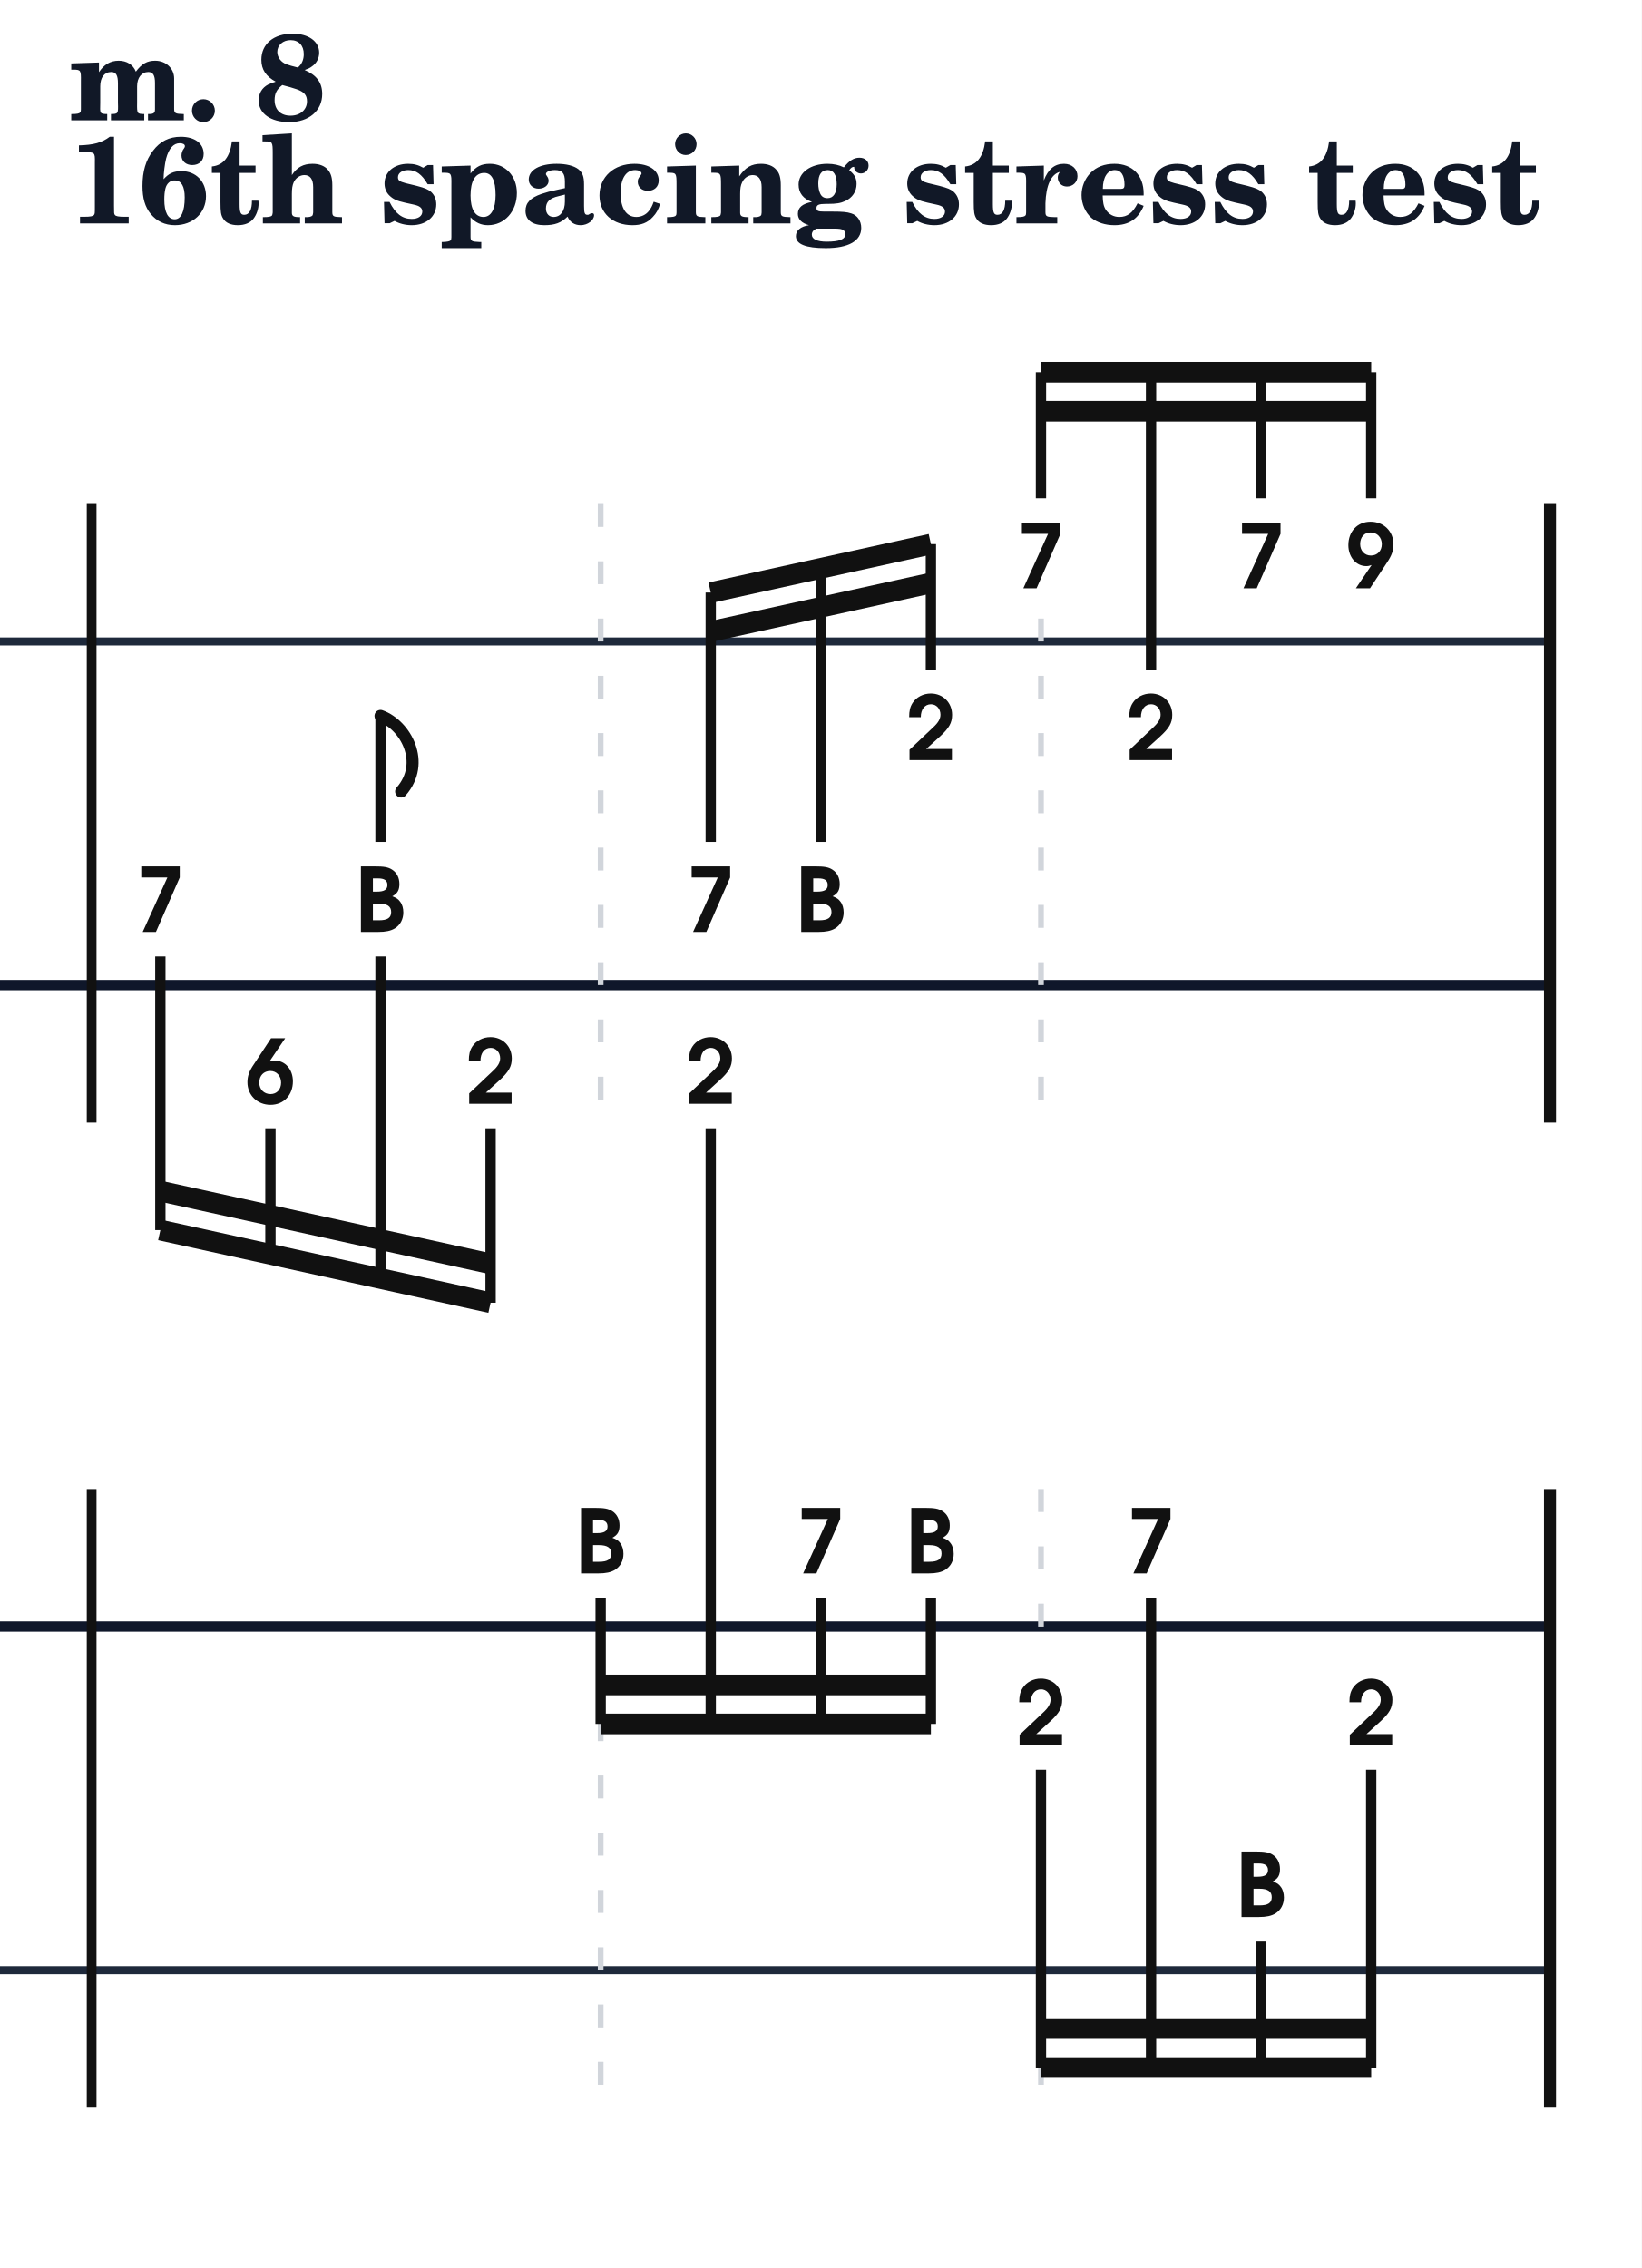
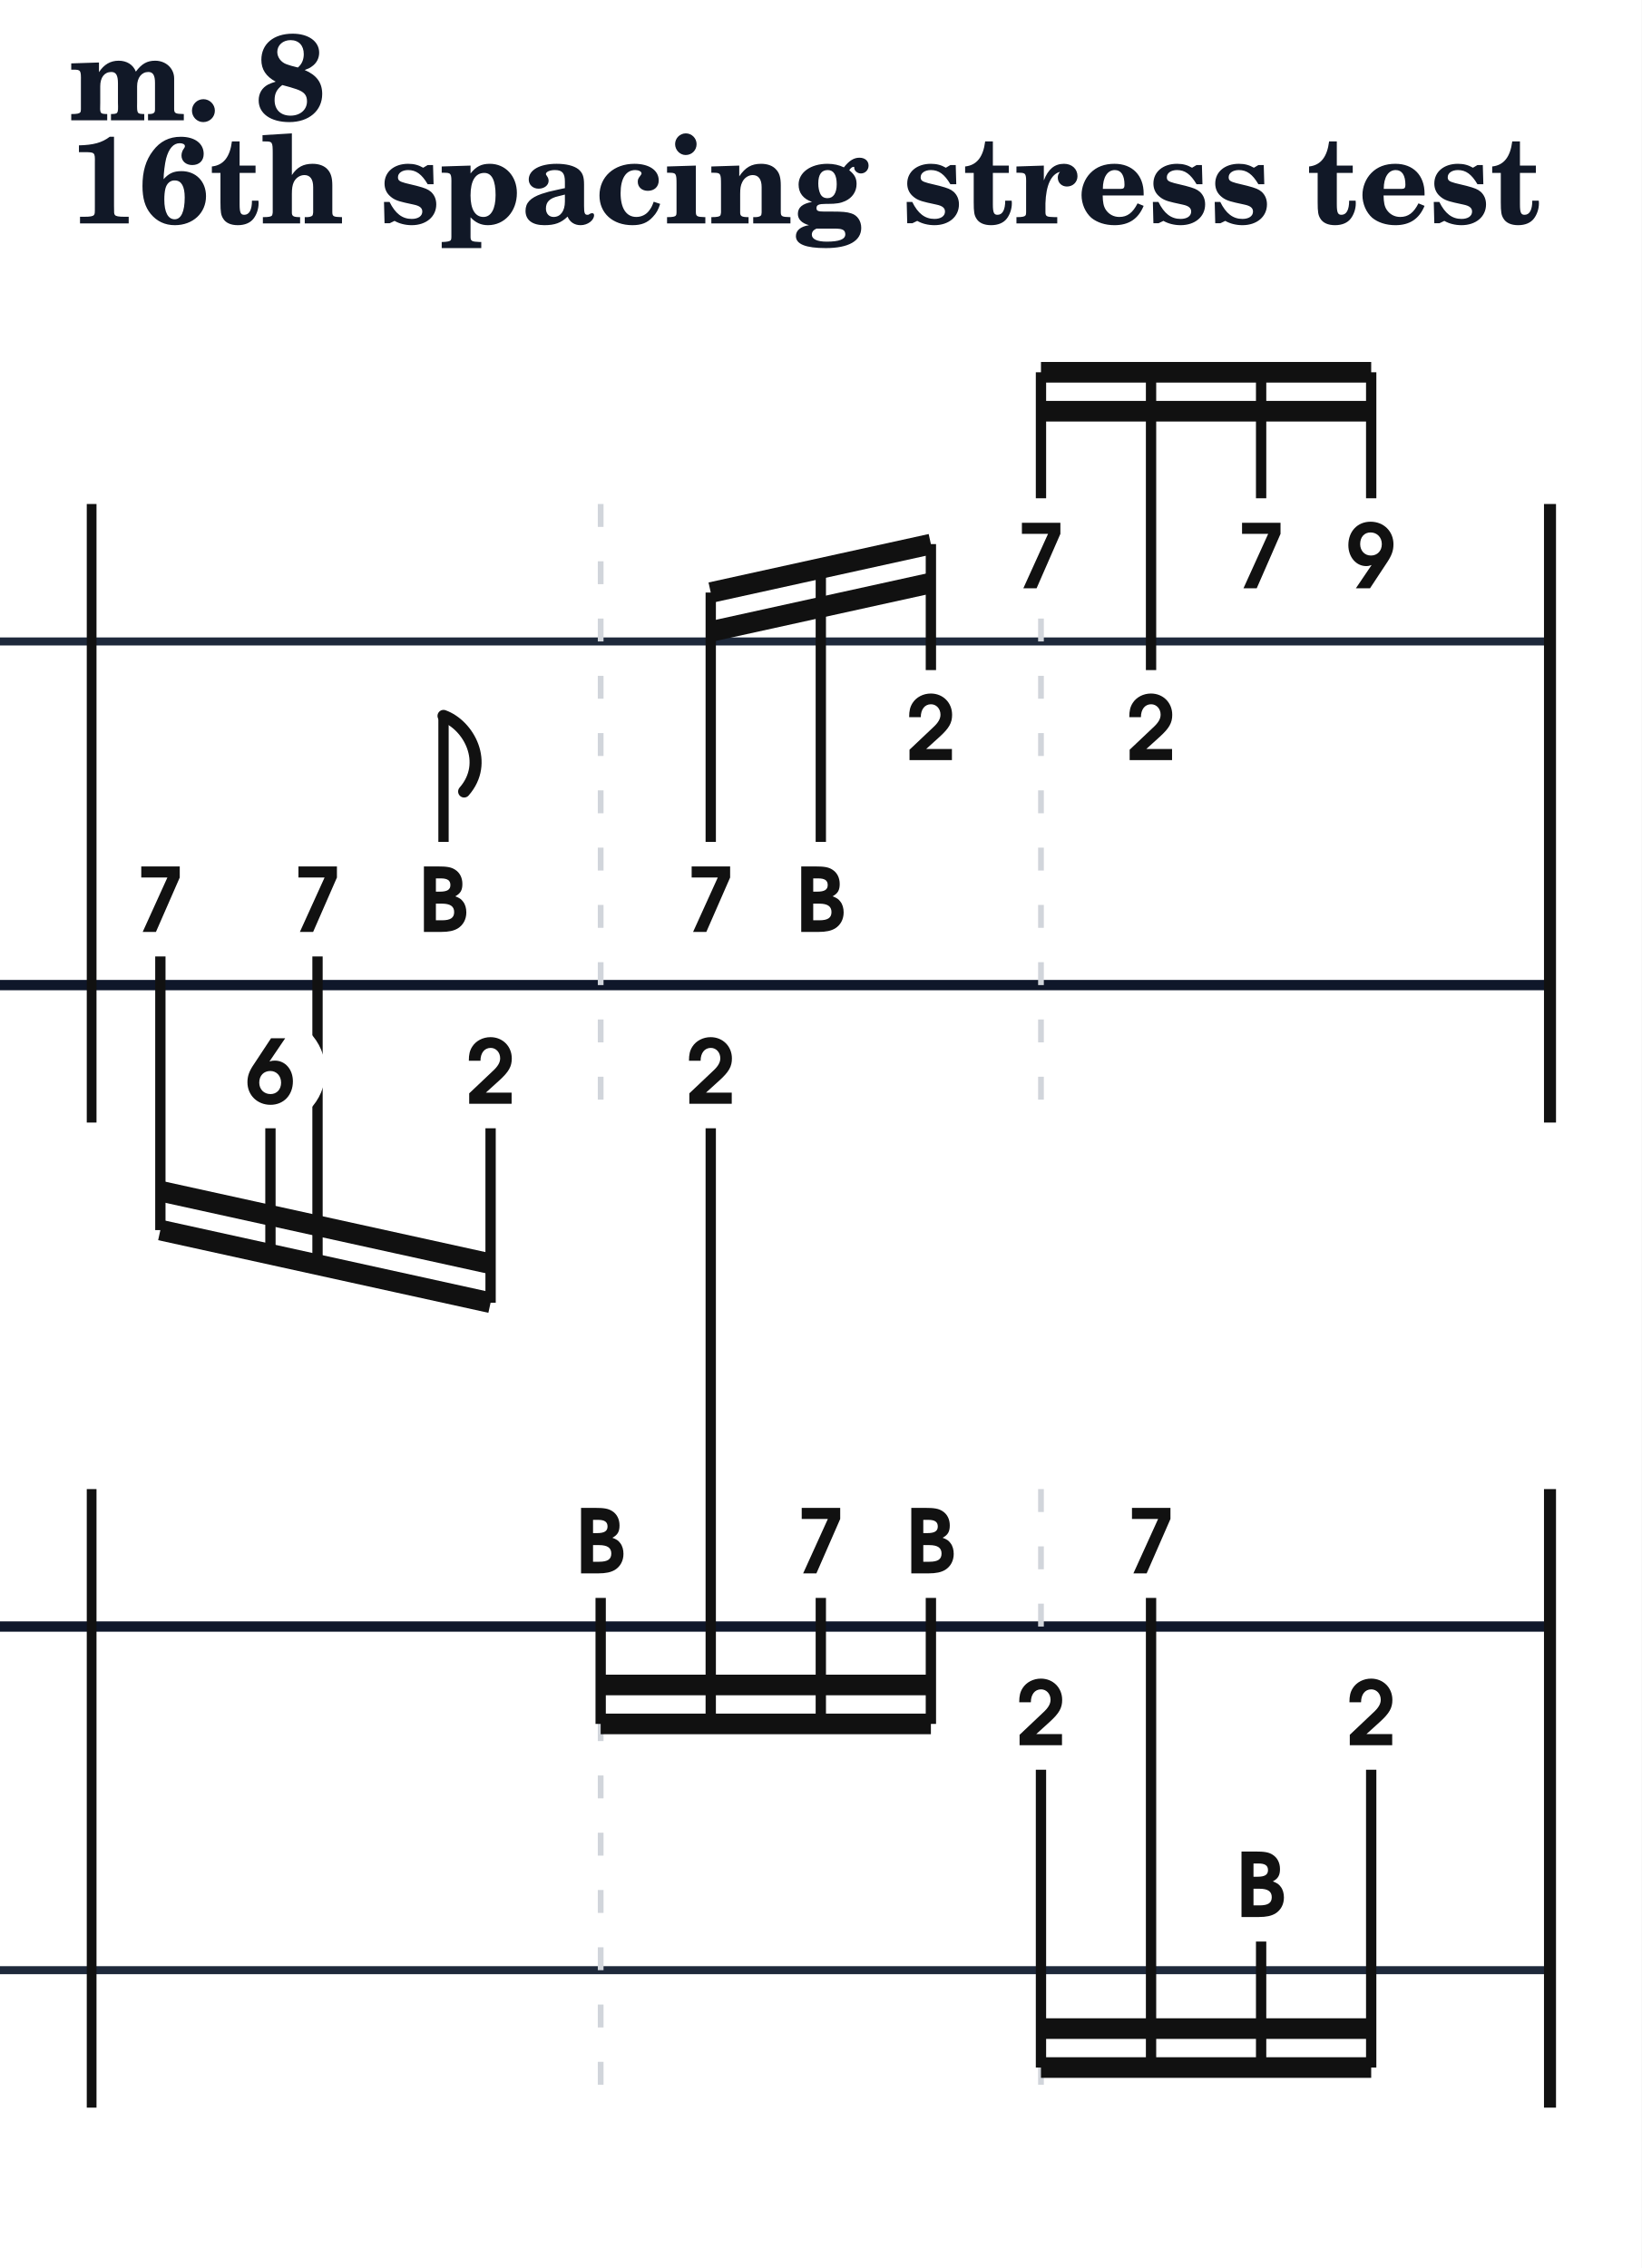
<svg xmlns="http://www.w3.org/2000/svg" viewBox="423.96 294.63 143.32 198.00" width="143.32pt" height="198.00pt" style="background:#FFFFFF;">
  <defs>
    <style>
      .janko-title { font-family: "Century Schoolbook", "Baskerville", "Liberation Serif", "DejaVu Serif", "Times New Roman", Georgia, serif; font-weight: 600; font-size: 11pt; letter-spacing: 0.3px; fill: #111111; }
      .janko-subtitle { font-family: "Century Schoolbook", "Baskerville", "Liberation Serif", "DejaVu Serif", "Times New Roman", Georgia, serif; font-style: italic; font-size: 8.5pt; fill: #333333; }
      .janko-meta { font-family: "Century Schoolbook", "Baskerville", "Liberation Serif", "DejaVu Serif", "Times New Roman", Georgia, serif; font-style: italic; font-size: 8pt; fill: #222222; }
      .janko-measure-num { font-family: "Century Schoolbook", "Baskerville", "Liberation Serif", "DejaVu Serif", "Times New Roman", Georgia, serif; font-style: italic; font-size: 8.5pt; fill: #444444; font-weight: bold; }
      .janko-octave-label { font-family: "DejaVu Sans Mono", monospace; font-size: 7.5pt; font-weight: bold; fill: #6B7280; }
      .janko-hand-label { font-family: "Century Schoolbook", "Baskerville", "Liberation Serif", "DejaVu Serif", "Times New Roman", Georgia, serif; font-style: italic; font-size: 8pt; fill: #555555; }
      .janko-ts-num { font-family: "Century Schoolbook", "Baskerville", "Liberation Serif", "DejaVu Serif", "Times New Roman", Georgia, serif; font-weight: bold; font-size: 14pt; fill: #111111; text-anchor: middle; }
      .janko-caption { font-family: "Century Schoolbook", "Baskerville", "Liberation Serif", "DejaVu Serif", "Times New Roman", Georgia, serif; font-weight: 600; font-size: 8pt; fill: #111827; }
      .janko-caption-sub { font-family: "Century Schoolbook", "Baskerville", "Liberation Serif", "DejaVu Serif", "Times New Roman", Georgia, serif; font-style: italic; font-size: 7.5pt; fill: #4B5563; }
      .janko-digit { font-family: "URW Gothic", "Century Gothic", "ITC Avant Garde Gothic", "Avant Garde", sans-serif; text-anchor: middle; font-weight: bold; }
    </style>
  </defs>
  <rect x="423.96" y="294.63" width="143.32" height="198.00" fill="#FFFFFF" />
  <text x="429.96" y="305.13" class="janko-caption" font-size="7.00pt">m. 8</text>
  <text x="429.96" y="314.13" class="janko-caption" font-size="7.00pt">16th spacing stress test</text>
  <g class="janko-crop-body">
    <g id="system-2">
      <text class="janko-measure-num" x="48.00" y="328.63">5</text>
      <path class="janko-accolade" d="M 33.35 425.10 C 33.35 414.08, 29.00 408.84, 29.00 408.63 C 29.00 408.10, 33.35 403.60, 33.35 392.16 C 33.35 380.61, 29.32 369.81, 29.32 356.66 C 29.32 348.96, 30.80 341.47, 35.05 335.06 C 35.36 334.63, 36.00 335.16, 35.68 335.59 C 32.39 340.51, 31.33 346.07, 31.33 351.95 C 31.33 363.40, 35.26 374.09, 35.26 387.03 C 35.26 394.73, 33.88 402.21, 29.64 408.63 C 33.88 415.05, 35.26 422.53, 35.26 430.23 C 35.26 443.17, 31.33 453.86, 31.33 465.31 C 31.33 471.19, 32.39 476.75, 35.68 481.67 C 36.00 482.10, 35.36 482.63, 35.05 482.20 C 30.80 475.79, 29.32 468.30, 29.32 460.60 C 29.32 447.45, 33.35 436.65, 33.35 425.10 Z" fill="#111827" />
      <g class="janko-staff-lines">
        <line x1="50.00" y1="350.63" x2="559.28" y2="350.63" stroke="#1E293B" stroke-width="0.70" />
        <line x1="50.00" y1="466.63" x2="559.28" y2="466.63" stroke="#1E293B" stroke-width="0.70" />
        <line x1="50.00" y1="380.63" x2="559.28" y2="380.63" stroke="#0F172A" stroke-width="0.90" />
        <line x1="50.00" y1="436.63" x2="559.28" y2="436.63" stroke="#0F172A" stroke-width="0.90" />
      </g>
      <g class="janko-beat-grid">
        <line class="janko-beat-line" x1="94.44" y1="338.63" x2="94.44" y2="392.63" stroke="#D1D5DB" stroke-width="0.50" stroke-dasharray="2,3" />
        <line class="janko-beat-line" x1="94.44" y1="424.63" x2="94.44" y2="478.63" stroke="#D1D5DB" stroke-width="0.50" stroke-dasharray="2,3" />
        <line class="janko-beat-line" x1="132.88" y1="338.63" x2="132.88" y2="392.63" stroke="#D1D5DB" stroke-width="0.50" stroke-dasharray="2,3" />
        <line class="janko-beat-line" x1="132.88" y1="424.63" x2="132.88" y2="478.63" stroke="#D1D5DB" stroke-width="0.50" stroke-dasharray="2,3" />
        <line class="janko-beat-line" x1="221.76" y1="338.63" x2="221.76" y2="392.63" stroke="#D1D5DB" stroke-width="0.50" stroke-dasharray="2,3" />
        <line class="janko-beat-line" x1="221.76" y1="424.63" x2="221.76" y2="478.63" stroke="#D1D5DB" stroke-width="0.50" stroke-dasharray="2,3" />
        <line class="janko-beat-line" x1="260.20" y1="338.63" x2="260.20" y2="392.63" stroke="#D1D5DB" stroke-width="0.50" stroke-dasharray="2,3" />
        <line class="janko-beat-line" x1="260.20" y1="424.63" x2="260.20" y2="478.63" stroke="#D1D5DB" stroke-width="0.50" stroke-dasharray="2,3" />
        <line class="janko-beat-line" x1="349.08" y1="338.63" x2="349.08" y2="392.63" stroke="#D1D5DB" stroke-width="0.50" stroke-dasharray="2,3" />
        <line class="janko-beat-line" x1="349.08" y1="424.63" x2="349.08" y2="478.63" stroke="#D1D5DB" stroke-width="0.50" stroke-dasharray="2,3" />
        <line class="janko-beat-line" x1="387.52" y1="338.63" x2="387.52" y2="392.63" stroke="#D1D5DB" stroke-width="0.50" stroke-dasharray="2,3" />
        <line class="janko-beat-line" x1="387.52" y1="424.63" x2="387.52" y2="478.63" stroke="#D1D5DB" stroke-width="0.50" stroke-dasharray="2,3" />
        <line class="janko-beat-line" x1="476.40" y1="338.63" x2="476.40" y2="392.63" stroke="#D1D5DB" stroke-width="0.50" stroke-dasharray="2,3" />
        <line class="janko-beat-line" x1="476.40" y1="424.63" x2="476.40" y2="478.63" stroke="#D1D5DB" stroke-width="0.50" stroke-dasharray="2,3" />
        <line class="janko-beat-line" x1="514.84" y1="338.63" x2="514.84" y2="392.63" stroke="#D1D5DB" stroke-width="0.50" stroke-dasharray="2,3" />
        <line class="janko-beat-line" x1="514.84" y1="424.63" x2="514.84" y2="478.63" stroke="#D1D5DB" stroke-width="0.50" stroke-dasharray="2,3" />
      </g>
      <g class="janko-barlines">
        <line class="janko-barline" x1="177.32" y1="338.63" x2="177.32" y2="392.63" stroke="#111111" stroke-width="0.85" />
        <line class="janko-barline" x1="177.32" y1="424.63" x2="177.32" y2="478.63" stroke="#111111" stroke-width="0.85" />
        <line class="janko-barline" x1="304.64" y1="338.63" x2="304.64" y2="392.63" stroke="#111111" stroke-width="0.85" />
        <line class="janko-barline" x1="304.64" y1="424.63" x2="304.64" y2="478.63" stroke="#111111" stroke-width="0.85" />
        <line class="janko-barline" x1="431.96" y1="338.63" x2="431.96" y2="392.63" stroke="#111111" stroke-width="0.85" />
        <line class="janko-barline" x1="431.96" y1="424.63" x2="431.96" y2="478.63" stroke="#111111" stroke-width="0.85" />
        <line class="janko-barline" x1="559.28" y1="338.63" x2="559.28" y2="392.63" stroke="#111111" stroke-width="1.05" />
        <line class="janko-barline" x1="559.28" y1="424.63" x2="559.28" y2="478.63" stroke="#111111" stroke-width="1.05" />
      </g>
      <g class="janko-notes">
        <g class="janko-beam-group">
          <line class="janko-stem" x1="56.00" y1="454.13" x2="56.00" y2="346.36" stroke="#111111" stroke-width="0.90" />
          <line class="janko-stem" x1="65.61" y1="454.13" x2="65.61" y2="344.24" stroke="#111111" stroke-width="0.90" />
          <line class="janko-stem" x1="75.22" y1="353.13" x2="75.22" y2="342.13" stroke="#111111" stroke-width="0.90" />
          <line class="janko-stem" x1="84.83" y1="353.13" x2="84.83" y2="340.02" stroke="#111111" stroke-width="0.90" />
          <line class="janko-beam" x1="56.00" y1="346.36" x2="84.83" y2="340.02" stroke="#111111" stroke-width="1.80" stroke-linecap="butt" />
          <line class="janko-beam-secondary" x1="56.00" y1="349.76" x2="84.83" y2="343.42" stroke="#111111" stroke-width="1.80" stroke-linecap="butt" />
        </g>
        <g class="janko-beam-group">
          <line class="janko-stem" x1="94.44" y1="353.13" x2="94.44" y2="342.13" stroke="#111111" stroke-width="0.90" />
          <line class="janko-stem" x1="113.66" y1="368.13" x2="113.66" y2="346.36" stroke="#111111" stroke-width="0.90" />
          <line class="janko-beam" x1="94.44" y1="342.13" x2="113.66" y2="346.36" stroke="#111111" stroke-width="1.80" stroke-linecap="butt" />
        </g>
        <g class="janko-beam-group">
          <line class="janko-stem" x1="104.05" y1="449.13" x2="104.05" y2="460.13" stroke="#111111" stroke-width="0.90" />
          <line class="janko-stem" x1="113.66" y1="449.13" x2="113.66" y2="460.13" stroke="#111111" stroke-width="0.90" />
          <line class="janko-stem" x1="123.27" y1="449.13" x2="123.27" y2="460.13" stroke="#111111" stroke-width="0.90" />
          <line class="janko-beam" x1="104.05" y1="460.13" x2="123.27" y2="460.13" stroke="#111111" stroke-width="1.80" stroke-linecap="butt" />
          <line class="janko-beam-secondary" x1="104.05" y1="456.73" x2="123.27" y2="456.73" stroke="#111111" stroke-width="1.80" stroke-linecap="butt" />
        </g>
        <g class="janko-beam-group">
-           <line class="janko-stem" x1="132.88" y1="434.13" x2="132.88" y2="445.13" stroke="#111111" stroke-width="0.90" />
-           <line class="janko-stem" x1="142.49" y1="434.13" x2="142.49" y2="445.13" stroke="#111111" stroke-width="0.90" />
-           <line class="janko-stem" x1="152.10" y1="434.13" x2="152.10" y2="445.13" stroke="#111111" stroke-width="0.90" />
-           <line class="janko-stem" x1="161.71" y1="434.13" x2="161.71" y2="445.13" stroke="#111111" stroke-width="0.90" />
-           <line class="janko-beam" x1="132.88" y1="445.13" x2="161.71" y2="445.13" stroke="#111111" stroke-width="1.80" stroke-linecap="butt" />
-           <line class="janko-beam-secondary" x1="132.88" y1="441.73" x2="161.71" y2="441.73" stroke="#111111" stroke-width="1.80" stroke-linecap="butt" />
-         </g>
-         <g class="janko-beam-group">
-           <line class="janko-stem" x1="132.88" y1="424.13" x2="132.88" y2="346.36" stroke="#111111" stroke-width="0.90" />
+           <line class="janko-stem" x1="121.89" y1="434.13" x2="121.89" y2="453.85" stroke="#111111" stroke-width="0.90" />
+           <line class="janko-stem" x1="142.49" y1="434.13" x2="142.49" y2="453.85" stroke="#111111" stroke-width="0.90" />
+           <line class="janko-stem" x1="152.10" y1="434.13" x2="152.10" y2="453.85" stroke="#111111" stroke-width="0.90" />
+           <line class="janko-stem" x1="161.71" y1="434.13" x2="161.71" y2="453.85" stroke="#111111" stroke-width="0.90" />
+           <line class="janko-beam" x1="121.89" y1="453.85" x2="161.71" y2="453.85" stroke="#111111" stroke-width="1.80" stroke-linecap="butt" />
+           <line class="janko-beam-secondary" x1="121.89" y1="450.45" x2="161.71" y2="450.45" stroke="#111111" stroke-width="1.80" stroke-linecap="butt" />
+         </g>
+         <g class="janko-beam-group">
+           <line class="janko-stem" x1="132.89" y1="424.13" x2="132.89" y2="346.36" stroke="#111111" stroke-width="0.90" />
          <line class="janko-stem" x1="152.10" y1="353.13" x2="152.10" y2="342.13" stroke="#111111" stroke-width="0.90" />
-           <line class="janko-beam" x1="132.88" y1="346.36" x2="152.10" y2="342.13" stroke="#111111" stroke-width="1.80" stroke-linecap="butt" />
+           <line class="janko-beam" x1="132.89" y1="346.36" x2="152.10" y2="342.13" stroke="#111111" stroke-width="1.80" stroke-linecap="butt" />
        </g>
        <g class="janko-beam-group">
          <line class="janko-stem" x1="183.32" y1="449.13" x2="183.32" y2="473.02" stroke="#111111" stroke-width="0.90" />
          <line class="janko-stem" x1="192.93" y1="464.13" x2="192.93" y2="475.13" stroke="#111111" stroke-width="0.90" />
          <line class="janko-beam" x1="183.32" y1="473.02" x2="192.93" y2="475.13" stroke="#111111" stroke-width="1.80" stroke-linecap="butt" />
          <line class="janko-beam-secondary" x1="183.32" y1="469.62" x2="192.93" y2="471.73" stroke="#111111" stroke-width="1.80" stroke-linecap="butt" />
        </g>
        <g class="janko-beam-group">
          <line class="janko-stem" x1="202.54" y1="353.13" x2="202.54" y2="342.13" stroke="#111111" stroke-width="0.90" />
          <line class="janko-stem" x1="212.15" y1="353.13" x2="212.15" y2="342.13" stroke="#111111" stroke-width="0.90" />
          <line class="janko-beam" x1="202.54" y1="342.13" x2="212.15" y2="342.13" stroke="#111111" stroke-width="1.80" stroke-linecap="butt" />
          <line class="janko-beam-secondary" x1="202.54" y1="345.53" x2="212.15" y2="345.53" stroke="#111111" stroke-width="1.80" stroke-linecap="butt" />
        </g>
        <g class="janko-beam-group">
          <line class="janko-stem" x1="221.76" y1="353.13" x2="221.76" y2="342.13" stroke="#111111" stroke-width="0.90" />
          <line class="janko-stem" x1="240.98" y1="368.13" x2="240.98" y2="346.36" stroke="#111111" stroke-width="0.90" />
          <line class="janko-beam" x1="221.76" y1="342.13" x2="240.98" y2="346.36" stroke="#111111" stroke-width="1.80" stroke-linecap="butt" />
        </g>
        <g class="janko-beam-group">
          <line class="janko-stem" x1="231.37" y1="449.13" x2="231.37" y2="462.24" stroke="#111111" stroke-width="0.90" />
          <line class="janko-stem" x1="240.98" y1="449.13" x2="240.98" y2="460.13" stroke="#111111" stroke-width="0.90" />
          <line class="janko-stem" x1="250.59" y1="434.13" x2="250.59" y2="458.02" stroke="#111111" stroke-width="0.90" />
          <line class="janko-beam" x1="231.37" y1="462.24" x2="250.59" y2="458.02" stroke="#111111" stroke-width="1.80" stroke-linecap="butt" />
          <line class="janko-beam-secondary" x1="231.37" y1="458.84" x2="250.59" y2="454.62" stroke="#111111" stroke-width="1.80" stroke-linecap="butt" />
        </g>
        <g class="janko-beam-group">
          <line class="janko-stem" x1="260.20" y1="383.13" x2="260.20" y2="346.36" stroke="#111111" stroke-width="0.90" />
          <line class="janko-stem" x1="279.42" y1="353.13" x2="279.42" y2="342.13" stroke="#111111" stroke-width="0.90" />
          <line class="janko-beam" x1="260.20" y1="346.36" x2="279.42" y2="342.13" stroke="#111111" stroke-width="1.80" stroke-linecap="butt" />
        </g>
        <g class="janko-beam-group">
          <line class="janko-stem" x1="260.20" y1="434.13" x2="260.20" y2="445.13" stroke="#111111" stroke-width="0.90" />
          <line class="janko-stem" x1="269.81" y1="434.13" x2="269.81" y2="445.13" stroke="#111111" stroke-width="0.90" />
          <line class="janko-stem" x1="279.42" y1="393.13" x2="279.42" y2="445.13" stroke="#111111" stroke-width="0.90" />
          <line class="janko-stem" x1="289.03" y1="434.13" x2="289.03" y2="445.13" stroke="#111111" stroke-width="0.90" />
          <line class="janko-beam" x1="260.20" y1="445.13" x2="289.03" y2="445.13" stroke="#111111" stroke-width="1.80" stroke-linecap="butt" />
          <line class="janko-beam-secondary" x1="260.20" y1="441.73" x2="289.03" y2="441.73" stroke="#111111" stroke-width="1.80" stroke-linecap="butt" />
        </g>
        <g class="janko-beam-group">
          <line class="janko-stem" x1="310.64" y1="449.13" x2="310.64" y2="460.13" stroke="#111111" stroke-width="0.90" />
          <line class="janko-stem" x1="320.25" y1="434.13" x2="320.25" y2="458.02" stroke="#111111" stroke-width="0.90" />
          <line class="janko-beam" x1="310.64" y1="460.13" x2="320.25" y2="458.02" stroke="#111111" stroke-width="1.80" stroke-linecap="butt" />
          <line class="janko-beam-secondary" x1="310.64" y1="456.73" x2="320.25" y2="454.62" stroke="#111111" stroke-width="1.80" stroke-linecap="butt" />
        </g>
        <g class="janko-beam-group">
          <line class="janko-stem" x1="329.86" y1="353.13" x2="329.86" y2="342.13" stroke="#111111" stroke-width="0.90" />
          <line class="janko-stem" x1="339.47" y1="353.13" x2="339.47" y2="342.13" stroke="#111111" stroke-width="0.90" />
          <line class="janko-beam" x1="329.86" y1="342.13" x2="339.47" y2="342.13" stroke="#111111" stroke-width="1.80" stroke-linecap="butt" />
          <line class="janko-beam-secondary" x1="329.86" y1="345.53" x2="339.47" y2="345.53" stroke="#111111" stroke-width="1.80" stroke-linecap="butt" />
        </g>
        <g class="janko-beam-group">
          <line class="janko-stem" x1="349.08" y1="353.13" x2="349.08" y2="342.13" stroke="#111111" stroke-width="0.90" />
          <line class="janko-stem" x1="368.30" y1="353.13" x2="368.30" y2="342.13" stroke="#111111" stroke-width="0.90" />
          <line class="janko-beam" x1="349.08" y1="342.13" x2="368.30" y2="342.13" stroke="#111111" stroke-width="1.80" stroke-linecap="butt" />
        </g>
        <g class="janko-beam-group">
          <line class="janko-stem" x1="358.69" y1="434.13" x2="358.69" y2="447.24" stroke="#111111" stroke-width="0.90" />
          <line class="janko-stem" x1="368.30" y1="434.13" x2="368.30" y2="445.13" stroke="#111111" stroke-width="0.90" />
          <line class="janko-stem" x1="377.91" y1="393.13" x2="377.91" y2="443.02" stroke="#111111" stroke-width="0.90" />
          <line class="janko-beam" x1="358.69" y1="447.24" x2="377.91" y2="443.02" stroke="#111111" stroke-width="1.80" stroke-linecap="butt" />
          <line class="janko-beam-secondary" x1="358.69" y1="443.84" x2="377.91" y2="439.62" stroke="#111111" stroke-width="1.80" stroke-linecap="butt" />
        </g>
        <g class="janko-beam-group">
          <line class="janko-stem" x1="387.52" y1="393.13" x2="387.52" y2="404.13" stroke="#111111" stroke-width="0.90" />
          <line class="janko-stem" x1="397.13" y1="393.13" x2="397.13" y2="404.13" stroke="#111111" stroke-width="0.90" />
          <line class="janko-stem" x1="406.74" y1="393.13" x2="406.74" y2="404.13" stroke="#111111" stroke-width="0.90" />
          <line class="janko-stem" x1="416.35" y1="393.13" x2="416.35" y2="404.13" stroke="#111111" stroke-width="0.90" />
          <line class="janko-beam" x1="387.52" y1="404.13" x2="416.35" y2="404.13" stroke="#111111" stroke-width="1.80" stroke-linecap="butt" />
          <line class="janko-beam-secondary" x1="387.52" y1="400.73" x2="416.35" y2="400.73" stroke="#111111" stroke-width="1.80" stroke-linecap="butt" />
        </g>
        <g class="janko-beam-group">
          <line class="janko-stem" x1="437.96" y1="378.13" x2="437.96" y2="402.02" stroke="#111111" stroke-width="0.90" />
          <line class="janko-stem" x1="447.57" y1="393.13" x2="447.57" y2="404.13" stroke="#111111" stroke-width="0.90" />
-           <line class="janko-stem" x1="457.18" y1="378.13" x2="457.18" y2="406.24" stroke="#111111" stroke-width="0.90" />
+           <line class="janko-stem" x1="451.68" y1="378.13" x2="451.68" y2="405.03" stroke="#111111" stroke-width="0.90" />
          <line class="janko-stem" x1="466.79" y1="393.13" x2="466.79" y2="408.36" stroke="#111111" stroke-width="0.90" />
          <line class="janko-beam" x1="437.96" y1="402.02" x2="466.79" y2="408.36" stroke="#111111" stroke-width="1.80" stroke-linecap="butt" />
          <line class="janko-beam-secondary" x1="437.96" y1="398.62" x2="466.79" y2="404.96" stroke="#111111" stroke-width="1.80" stroke-linecap="butt" />
        </g>
        <g class="janko-beam-group">
          <line class="janko-stem" x1="476.40" y1="434.13" x2="476.40" y2="445.13" stroke="#111111" stroke-width="0.90" />
          <line class="janko-stem" x1="486.01" y1="393.13" x2="486.01" y2="445.13" stroke="#111111" stroke-width="0.90" />
          <line class="janko-stem" x1="495.62" y1="434.13" x2="495.62" y2="445.13" stroke="#111111" stroke-width="0.90" />
          <line class="janko-stem" x1="505.23" y1="434.13" x2="505.23" y2="445.13" stroke="#111111" stroke-width="0.90" />
          <line class="janko-beam" x1="476.40" y1="445.13" x2="505.23" y2="445.13" stroke="#111111" stroke-width="1.80" stroke-linecap="butt" />
          <line class="janko-beam-secondary" x1="476.40" y1="441.73" x2="505.23" y2="441.73" stroke="#111111" stroke-width="1.80" stroke-linecap="butt" />
        </g>
        <g class="janko-beam-group">
          <line class="janko-stem" x1="486.01" y1="368.13" x2="486.01" y2="346.36" stroke="#111111" stroke-width="0.90" />
          <line class="janko-stem" x1="495.62" y1="368.13" x2="495.62" y2="344.24" stroke="#111111" stroke-width="0.90" />
          <line class="janko-stem" x1="505.23" y1="353.13" x2="505.23" y2="342.13" stroke="#111111" stroke-width="0.90" />
          <line class="janko-beam" x1="486.01" y1="346.36" x2="505.23" y2="342.13" stroke="#111111" stroke-width="1.80" stroke-linecap="butt" />
          <line class="janko-beam-secondary" x1="486.01" y1="349.76" x2="505.23" y2="345.53" stroke="#111111" stroke-width="1.80" stroke-linecap="butt" />
        </g>
        <g class="janko-beam-group">
          <line class="janko-stem" x1="514.84" y1="449.13" x2="514.84" y2="475.13" stroke="#111111" stroke-width="0.90" />
          <line class="janko-stem" x1="524.45" y1="434.13" x2="524.45" y2="475.13" stroke="#111111" stroke-width="0.90" />
          <line class="janko-stem" x1="534.06" y1="464.13" x2="534.06" y2="475.13" stroke="#111111" stroke-width="0.90" />
          <line class="janko-stem" x1="543.67" y1="449.13" x2="543.67" y2="475.13" stroke="#111111" stroke-width="0.90" />
          <line class="janko-beam" x1="514.84" y1="475.13" x2="543.67" y2="475.13" stroke="#111111" stroke-width="1.80" stroke-linecap="butt" />
          <line class="janko-beam-secondary" x1="514.84" y1="471.73" x2="543.67" y2="471.73" stroke="#111111" stroke-width="1.80" stroke-linecap="butt" />
        </g>
        <g class="janko-beam-group">
          <line class="janko-stem" x1="514.84" y1="338.13" x2="514.84" y2="327.13" stroke="#111111" stroke-width="0.90" />
          <line class="janko-stem" x1="524.45" y1="353.13" x2="524.45" y2="327.13" stroke="#111111" stroke-width="0.90" />
          <line class="janko-stem" x1="534.06" y1="338.13" x2="534.06" y2="327.13" stroke="#111111" stroke-width="0.90" />
          <line class="janko-stem" x1="543.67" y1="338.13" x2="543.67" y2="327.13" stroke="#111111" stroke-width="0.90" />
          <line class="janko-beam" x1="514.84" y1="327.13" x2="543.67" y2="327.13" stroke="#111111" stroke-width="1.80" stroke-linecap="butt" />
          <line class="janko-beam-secondary" x1="514.84" y1="330.53" x2="543.67" y2="330.53" stroke="#111111" stroke-width="1.80" stroke-linecap="butt" />
        </g>
        <line class="janko-stem" x1="75.22" y1="464.13" x2="75.22" y2="475.13" stroke="#111111" stroke-width="0.90" />
        <path class="janko-flag" data-stem-x="75.22" data-flag-index="1" d="M 75.22 475.13 C 77.42 474.34 79.22 471.04 77.02 468.53" fill="none" stroke="#111111" stroke-width="1.05" stroke-linecap="round" />
        <circle class="janko-augmentation-dot" cx="67.22" cy="459.13" r="1.30" fill="#111111" />
        <line class="janko-stem" x1="202.54" y1="449.13" x2="202.54" y2="460.13" stroke="#111111" stroke-width="0.90" />
        <path class="janko-flag" data-stem-x="202.54" data-flag-index="1" d="M 202.54 460.13 C 204.74 459.34 206.54 456.04 204.34 453.53" fill="none" stroke="#111111" stroke-width="1.05" stroke-linecap="round" />
        <circle class="janko-augmentation-dot" cx="194.54" cy="444.13" r="1.30" fill="#111111" />
        <line class="janko-stem" x1="329.86" y1="449.13" x2="329.86" y2="460.13" stroke="#111111" stroke-width="0.90" />
        <path class="janko-flag" data-stem-x="329.86" data-flag-index="1" d="M 329.86 460.13 C 332.06 459.34 333.86 456.04 331.66 453.53" fill="none" stroke="#111111" stroke-width="1.05" stroke-linecap="round" />
        <circle class="janko-augmentation-dot" cx="321.86" cy="444.13" r="1.30" fill="#111111" />
        <line class="janko-stem" x1="387.52" y1="338.13" x2="387.52" y2="327.13" stroke="#111111" stroke-width="0.90" />
        <path class="janko-flag" data-stem-x="387.52" data-flag-index="1" d="M 387.52 327.13 C 389.72 327.92 391.52 331.22 389.32 333.73" fill="none" stroke="#111111" stroke-width="1.05" stroke-linecap="round" />
        <line class="janko-stem" x1="406.74" y1="353.13" x2="406.74" y2="342.13" stroke="#111111" stroke-width="0.90" />
-         <line class="janko-stem" x1="457.18" y1="368.13" x2="457.18" y2="357.13" stroke="#111111" stroke-width="0.90" />
-         <path class="janko-flag" data-stem-x="457.18" data-flag-index="1" d="M 457.18 357.13 C 459.38 357.92 461.18 361.22 458.98 363.73" fill="none" stroke="#111111" stroke-width="1.05" stroke-linecap="round" />
+         <line class="janko-stem" x1="462.68" y1="368.13" x2="462.68" y2="357.13" stroke="#111111" stroke-width="0.90" />
+         <path class="janko-flag" data-stem-x="462.68" data-flag-index="1" d="M 462.68 357.13 C 464.88 357.92 466.68 361.22 464.48 363.73" fill="none" stroke="#111111" stroke-width="1.05" stroke-linecap="round" />
        <circle class="janko-knockout" cx="56.00" cy="459.13" r="4.80" fill="#FFFFFF" />
        <text class="janko-digit" x="56.00" y="461.99" font-weight="700" font-size="5.8pt" fill="#111111">B</text>
        <circle class="janko-knockout" cx="65.61" cy="459.13" r="4.80" fill="#FFFFFF" />
        <text class="janko-digit" x="65.61" y="461.99" font-weight="700" font-size="5.8pt" fill="#111111">9</text>
        <circle class="janko-knockout" cx="75.22" cy="358.13" r="4.80" fill="#FFFFFF" />
        <text class="janko-digit" x="75.22" y="360.99" font-weight="800" font-size="5.8pt" fill="#111111">2</text>
        <circle class="janko-knockout" cx="75.22" cy="459.13" r="4.80" fill="#FFFFFF" />
        <text class="janko-digit" x="75.22" y="461.99" font-weight="700" font-size="5.8pt" fill="#111111">B</text>
        <circle class="janko-knockout" cx="84.83" cy="358.13" r="4.80" fill="#FFFFFF" />
        <text class="janko-digit" x="84.83" y="360.99" font-weight="800" font-size="5.8pt" fill="#111111">0</text>
        <circle class="janko-knockout" cx="94.44" cy="358.13" r="4.80" fill="#FFFFFF" />
        <text class="janko-digit" x="94.44" y="360.99" font-weight="800" font-size="5.8pt" fill="#111111">2</text>
        <circle class="janko-knockout" cx="104.05" cy="444.13" r="4.80" fill="#FFFFFF" />
        <text class="janko-digit" x="104.05" y="446.99" font-weight="800" font-size="5.8pt" fill="#111111">2</text>
        <circle class="janko-knockout" cx="113.66" cy="444.13" r="4.80" fill="#FFFFFF" />
        <text class="janko-digit" x="113.66" y="446.99" font-weight="800" font-size="5.8pt" fill="#111111">4</text>
        <circle class="janko-knockout" cx="113.66" cy="373.13" r="4.80" fill="#FFFFFF" />
        <text class="janko-digit" x="113.66" y="375.99" font-weight="700" font-size="5.8pt" fill="#111111">7</text>
        <circle class="janko-knockout" cx="123.27" cy="444.13" r="4.80" fill="#FFFFFF" />
        <text class="janko-digit" x="123.27" y="446.99" font-weight="800" font-size="5.8pt" fill="#111111">6</text>
-         <circle class="janko-knockout" cx="132.88" cy="429.13" r="4.80" fill="#FFFFFF" />
-         <text class="janko-digit" x="132.88" y="431.99" font-weight="700" font-size="5.8pt" fill="#111111">7</text>
-         <circle class="janko-knockout" cx="132.88" cy="429.13" r="4.80" fill="#FFFFFF" />
-         <text class="janko-digit" x="132.88" y="431.99" font-weight="700" font-size="5.8pt" fill="#111111">B</text>
+         <circle class="janko-knockout" cx="121.89" cy="429.13" r="4.80" fill="#FFFFFF" />
+         <text class="janko-digit" x="121.89" y="431.99" font-weight="700" font-size="5.8pt" fill="#111111">7</text>
+         <circle class="janko-knockout" cx="132.89" cy="429.13" r="4.80" fill="#FFFFFF" />
+         <text class="janko-digit" x="132.89" y="431.99" font-weight="700" font-size="5.8pt" fill="#111111">B</text>
        <circle class="janko-knockout" cx="142.49" cy="429.13" r="4.80" fill="#FFFFFF" />
        <text class="janko-digit" x="142.49" y="431.99" font-weight="700" font-size="5.8pt" fill="#111111">9</text>
        <circle class="janko-knockout" cx="152.10" cy="358.13" r="4.80" fill="#FFFFFF" />
        <text class="janko-digit" x="152.10" y="360.99" font-weight="800" font-size="5.8pt" fill="#111111">2</text>
        <circle class="janko-knockout" cx="152.10" cy="429.13" r="4.80" fill="#FFFFFF" />
        <text class="janko-digit" x="152.10" y="431.99" font-weight="700" font-size="5.8pt" fill="#111111">B</text>
        <circle class="janko-knockout" cx="161.71" cy="429.13" r="4.80" fill="#FFFFFF" />
        <text class="janko-digit" x="161.71" y="431.99" font-weight="700" font-size="5.8pt" fill="#111111">7</text>
        <circle class="janko-knockout" cx="183.32" cy="444.13" r="4.80" fill="#FFFFFF" />
        <text class="janko-digit" x="183.32" y="446.99" font-weight="800" font-size="5.8pt" fill="#111111">0</text>
        <circle class="janko-knockout" cx="192.93" cy="459.13" r="4.80" fill="#FFFFFF" />
        <text class="janko-digit" x="192.93" y="461.99" font-weight="700" font-size="5.8pt" fill="#111111">B</text>
        <circle class="janko-knockout" cx="202.54" cy="444.13" r="4.80" fill="#FFFFFF" />
        <text class="janko-digit" x="202.54" y="446.99" font-weight="800" font-size="5.8pt" fill="#111111">0</text>
        <circle class="janko-knockout" cx="202.54" cy="358.13" r="4.80" fill="#FFFFFF" />
        <text class="janko-digit" x="202.54" y="360.99" font-weight="800" font-size="5.8pt" fill="#111111">4</text>
        <circle class="janko-knockout" cx="212.15" cy="358.13" r="4.80" fill="#FFFFFF" />
        <text class="janko-digit" x="212.15" y="360.99" font-weight="800" font-size="5.8pt" fill="#111111">2</text>
        <circle class="janko-knockout" cx="221.76" cy="358.13" r="4.80" fill="#FFFFFF" />
        <text class="janko-digit" x="221.76" y="360.99" font-weight="800" font-size="5.8pt" fill="#111111">4</text>
        <circle class="janko-knockout" cx="231.37" cy="444.13" r="4.80" fill="#FFFFFF" />
        <text class="janko-digit" x="231.37" y="446.99" font-weight="800" font-size="5.8pt" fill="#111111">4</text>
        <circle class="janko-knockout" cx="240.98" cy="444.13" r="4.80" fill="#FFFFFF" />
        <text class="janko-digit" x="240.98" y="446.99" font-weight="800" font-size="5.8pt" fill="#111111">6</text>
        <circle class="janko-knockout" cx="240.98" cy="373.13" r="4.80" fill="#FFFFFF" />
        <text class="janko-digit" x="240.98" y="375.99" font-weight="700" font-size="5.8pt" fill="#111111">9</text>
        <circle class="janko-knockout" cx="250.59" cy="429.13" r="4.80" fill="#FFFFFF" />
        <text class="janko-digit" x="250.59" y="431.99" font-weight="700" font-size="5.8pt" fill="#111111">7</text>
        <circle class="janko-knockout" cx="260.20" cy="388.13" r="4.80" fill="#FFFFFF" />
        <text class="janko-digit" x="260.20" y="390.99" font-weight="800" font-size="5.8pt" fill="#111111">0</text>
        <circle class="janko-knockout" cx="260.20" cy="429.13" r="4.80" fill="#FFFFFF" />
        <text class="janko-digit" x="260.20" y="431.99" font-weight="700" font-size="5.8pt" fill="#111111">9</text>
        <circle class="janko-knockout" cx="269.81" cy="429.13" r="4.80" fill="#FFFFFF" />
        <text class="janko-digit" x="269.81" y="431.99" font-weight="700" font-size="5.8pt" fill="#111111">B</text>
        <circle class="janko-knockout" cx="279.42" cy="388.13" r="4.80" fill="#FFFFFF" />
        <text class="janko-digit" x="279.42" y="390.99" font-weight="800" font-size="5.8pt" fill="#111111">0</text>
        <circle class="janko-knockout" cx="279.42" cy="358.13" r="4.80" fill="#FFFFFF" />
        <text class="janko-digit" x="279.42" y="360.99" font-weight="800" font-size="5.8pt" fill="#111111">4</text>
        <circle class="janko-knockout" cx="289.03" cy="429.13" r="4.80" fill="#FFFFFF" />
        <text class="janko-digit" x="289.03" y="431.99" font-weight="700" font-size="5.8pt" fill="#111111">9</text>
        <circle class="janko-knockout" cx="310.64" cy="444.13" r="4.80" fill="#FFFFFF" />
        <text class="janko-digit" x="310.64" y="446.99" font-weight="800" font-size="5.8pt" fill="#111111">2</text>
        <circle class="janko-knockout" cx="320.25" cy="429.13" r="4.80" fill="#FFFFFF" />
        <text class="janko-digit" x="320.25" y="431.99" font-weight="700" font-size="5.8pt" fill="#111111">1</text>
        <circle class="janko-knockout" cx="329.86" cy="444.13" r="4.80" fill="#FFFFFF" />
        <text class="janko-digit" x="329.86" y="446.99" font-weight="800" font-size="5.8pt" fill="#111111">2</text>
        <circle class="janko-knockout" cx="329.86" cy="358.13" r="4.80" fill="#FFFFFF" />
        <text class="janko-digit" x="329.86" y="360.99" font-weight="800" font-size="5.8pt" fill="#111111">6</text>
        <circle class="janko-knockout" cx="339.47" cy="358.13" r="4.80" fill="#FFFFFF" />
        <text class="janko-digit" x="339.47" y="360.99" font-weight="800" font-size="5.8pt" fill="#111111">4</text>
        <circle class="janko-knockout" cx="349.08" cy="358.13" r="4.80" fill="#FFFFFF" />
        <text class="janko-digit" x="349.08" y="360.99" font-weight="800" font-size="5.8pt" fill="#111111">6</text>
        <circle class="janko-knockout" cx="358.69" cy="429.13" r="4.80" fill="#FFFFFF" />
        <text class="janko-digit" x="358.69" y="431.99" font-weight="700" font-size="5.8pt" fill="#111111">9</text>
        <circle class="janko-knockout" cx="368.30" cy="358.13" r="4.80" fill="#FFFFFF" />
        <text class="janko-digit" x="368.30" y="360.99" font-weight="800" font-size="5.8pt" fill="#111111">2</text>
        <circle class="janko-knockout" cx="368.30" cy="429.13" r="4.80" fill="#FFFFFF" />
        <text class="janko-digit" x="368.30" y="431.99" font-weight="700" font-size="5.8pt" fill="#111111">B</text>
        <circle class="janko-knockout" cx="377.91" cy="388.13" r="4.80" fill="#FFFFFF" />
        <text class="janko-digit" x="377.91" y="390.99" font-weight="800" font-size="5.8pt" fill="#111111">0</text>
        <circle class="janko-knockout" cx="387.52" cy="388.13" r="4.80" fill="#FFFFFF" />
        <text class="janko-digit" x="387.52" y="390.99" font-weight="800" font-size="5.8pt" fill="#111111">2</text>
        <circle class="janko-knockout" cx="387.52" cy="343.13" r="4.80" fill="#FFFFFF" />
        <text class="janko-digit" x="387.52" y="345.99" font-weight="700" font-size="5.8pt" fill="#111111">9</text>
        <circle class="janko-knockout" cx="397.13" cy="388.13" r="4.80" fill="#FFFFFF" />
        <text class="janko-digit" x="397.13" y="390.99" font-weight="800" font-size="5.8pt" fill="#111111">4</text>
        <circle class="janko-knockout" cx="406.74" cy="358.13" r="4.80" fill="#FFFFFF" />
        <text class="janko-digit" x="406.74" y="360.99" font-weight="800" font-size="5.8pt" fill="#111111">0</text>
        <circle class="janko-knockout" cx="406.74" cy="388.13" r="4.80" fill="#FFFFFF" />
        <text class="janko-digit" x="406.74" y="390.99" font-weight="800" font-size="5.8pt" fill="#111111">6</text>
        <circle class="janko-knockout" cx="416.35" cy="388.13" r="4.80" fill="#FFFFFF" />
        <text class="janko-digit" x="416.35" y="390.99" font-weight="800" font-size="5.8pt" fill="#111111">2</text>
        <circle class="janko-knockout" cx="437.96" cy="373.13" r="4.80" fill="#FFFFFF" />
        <text class="janko-digit" x="437.96" y="375.99" font-weight="700" font-size="5.8pt" fill="#111111">7</text>
        <circle class="janko-knockout" cx="447.57" cy="388.13" r="4.80" fill="#FFFFFF" />
        <text class="janko-digit" x="447.57" y="390.99" font-weight="800" font-size="5.8pt" fill="#111111">6</text>
-         <circle class="janko-knockout" cx="457.18" cy="373.13" r="4.80" fill="#FFFFFF" />
-         <text class="janko-digit" x="457.18" y="375.99" font-weight="700" font-size="5.8pt" fill="#111111">7</text>
-         <circle class="janko-knockout" cx="457.18" cy="373.13" r="4.80" fill="#FFFFFF" />
-         <text class="janko-digit" x="457.18" y="375.99" font-weight="700" font-size="5.8pt" fill="#111111">B</text>
+         <circle class="janko-knockout" cx="451.68" cy="373.13" r="4.80" fill="#FFFFFF" />
+         <text class="janko-digit" x="451.68" y="375.99" font-weight="700" font-size="5.8pt" fill="#111111">7</text>
+         <circle class="janko-knockout" cx="462.68" cy="373.13" r="4.80" fill="#FFFFFF" />
+         <text class="janko-digit" x="462.68" y="375.99" font-weight="700" font-size="5.8pt" fill="#111111">B</text>
        <circle class="janko-knockout" cx="466.79" cy="388.13" r="4.80" fill="#FFFFFF" />
        <text class="janko-digit" x="466.79" y="390.99" font-weight="800" font-size="5.8pt" fill="#111111">2</text>
        <circle class="janko-knockout" cx="476.40" cy="429.13" r="4.80" fill="#FFFFFF" />
        <text class="janko-digit" x="476.40" y="431.99" font-weight="700" font-size="5.8pt" fill="#111111">B</text>
        <circle class="janko-knockout" cx="486.01" cy="388.13" r="4.80" fill="#FFFFFF" />
        <text class="janko-digit" x="486.01" y="390.99" font-weight="800" font-size="5.8pt" fill="#111111">2</text>
        <circle class="janko-knockout" cx="486.01" cy="373.13" r="4.80" fill="#FFFFFF" />
        <text class="janko-digit" x="486.01" y="375.99" font-weight="700" font-size="5.8pt" fill="#111111">7</text>
        <circle class="janko-knockout" cx="495.62" cy="429.13" r="4.80" fill="#FFFFFF" />
        <text class="janko-digit" x="495.62" y="431.99" font-weight="700" font-size="5.8pt" fill="#111111">7</text>
        <circle class="janko-knockout" cx="495.62" cy="373.13" r="4.80" fill="#FFFFFF" />
        <text class="janko-digit" x="495.62" y="375.99" font-weight="700" font-size="5.8pt" fill="#111111">B</text>
        <circle class="janko-knockout" cx="505.23" cy="358.13" r="4.80" fill="#FFFFFF" />
        <text class="janko-digit" x="505.23" y="360.99" font-weight="800" font-size="5.8pt" fill="#111111">2</text>
        <circle class="janko-knockout" cx="505.23" cy="429.13" r="4.80" fill="#FFFFFF" />
        <text class="janko-digit" x="505.23" y="431.99" font-weight="700" font-size="5.8pt" fill="#111111">B</text>
        <circle class="janko-knockout" cx="514.84" cy="444.13" r="4.80" fill="#FFFFFF" />
        <text class="janko-digit" x="514.84" y="446.99" font-weight="800" font-size="5.8pt" fill="#111111">2</text>
        <circle class="janko-knockout" cx="514.84" cy="343.13" r="4.80" fill="#FFFFFF" />
        <text class="janko-digit" x="514.84" y="345.99" font-weight="700" font-size="5.8pt" fill="#111111">7</text>
        <circle class="janko-knockout" cx="524.45" cy="358.13" r="4.80" fill="#FFFFFF" />
        <text class="janko-digit" x="524.45" y="360.99" font-weight="800" font-size="5.8pt" fill="#111111">2</text>
        <circle class="janko-knockout" cx="524.45" cy="429.13" r="4.80" fill="#FFFFFF" />
        <text class="janko-digit" x="524.45" y="431.99" font-weight="700" font-size="5.8pt" fill="#111111">7</text>
        <circle class="janko-knockout" cx="534.06" cy="343.13" r="4.80" fill="#FFFFFF" />
        <text class="janko-digit" x="534.06" y="345.99" font-weight="700" font-size="5.8pt" fill="#111111">7</text>
        <circle class="janko-knockout" cx="534.06" cy="459.13" r="4.80" fill="#FFFFFF" />
        <text class="janko-digit" x="534.06" y="461.99" font-weight="700" font-size="5.8pt" fill="#111111">B</text>
        <circle class="janko-knockout" cx="543.67" cy="444.13" r="4.80" fill="#FFFFFF" />
        <text class="janko-digit" x="543.67" y="446.99" font-weight="800" font-size="5.8pt" fill="#111111">2</text>
        <circle class="janko-knockout" cx="543.67" cy="343.13" r="4.80" fill="#FFFFFF" />
        <text class="janko-digit" x="543.67" y="345.99" font-weight="700" font-size="5.8pt" fill="#111111">9</text>
      </g>
    </g>
  </g>
</svg>
